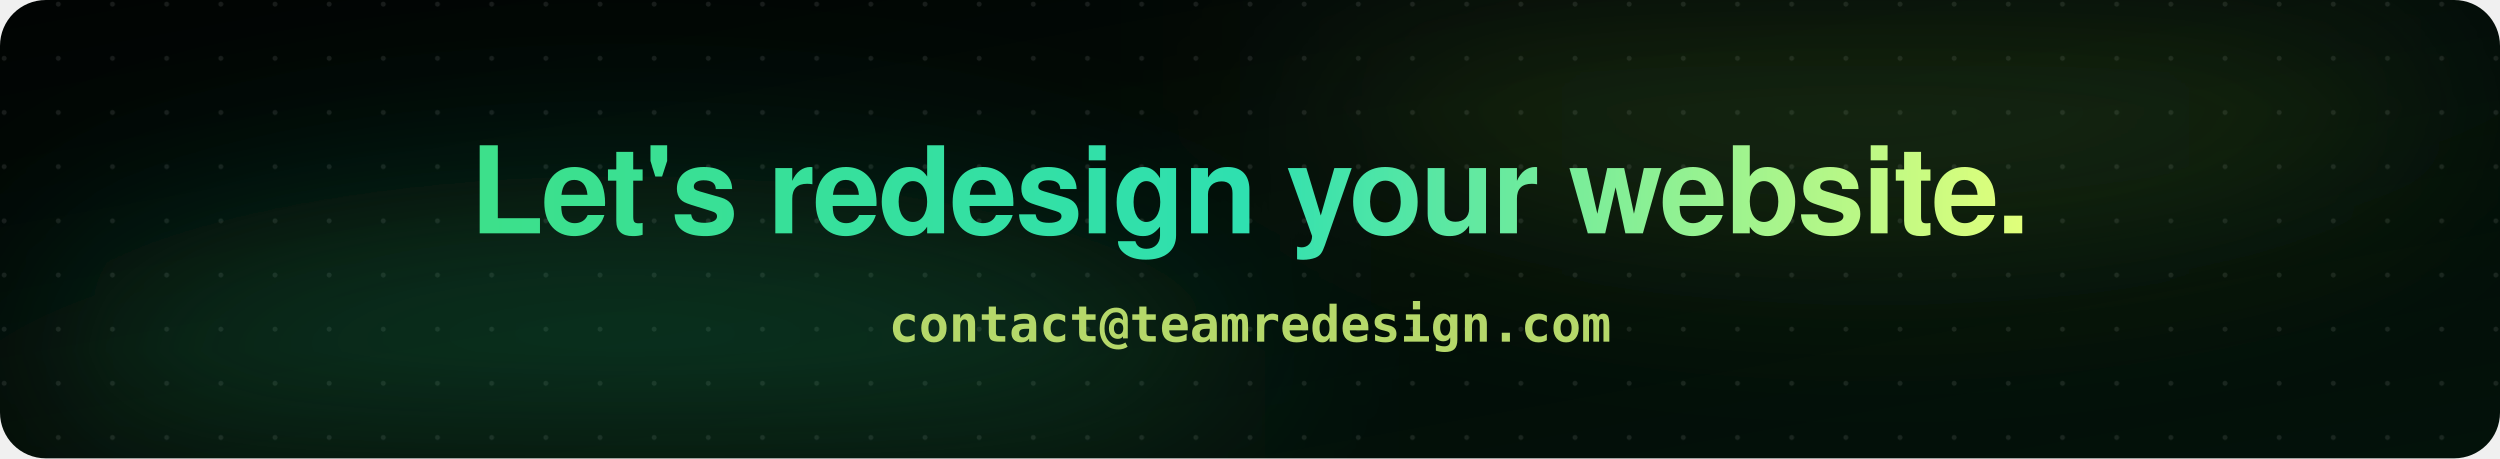
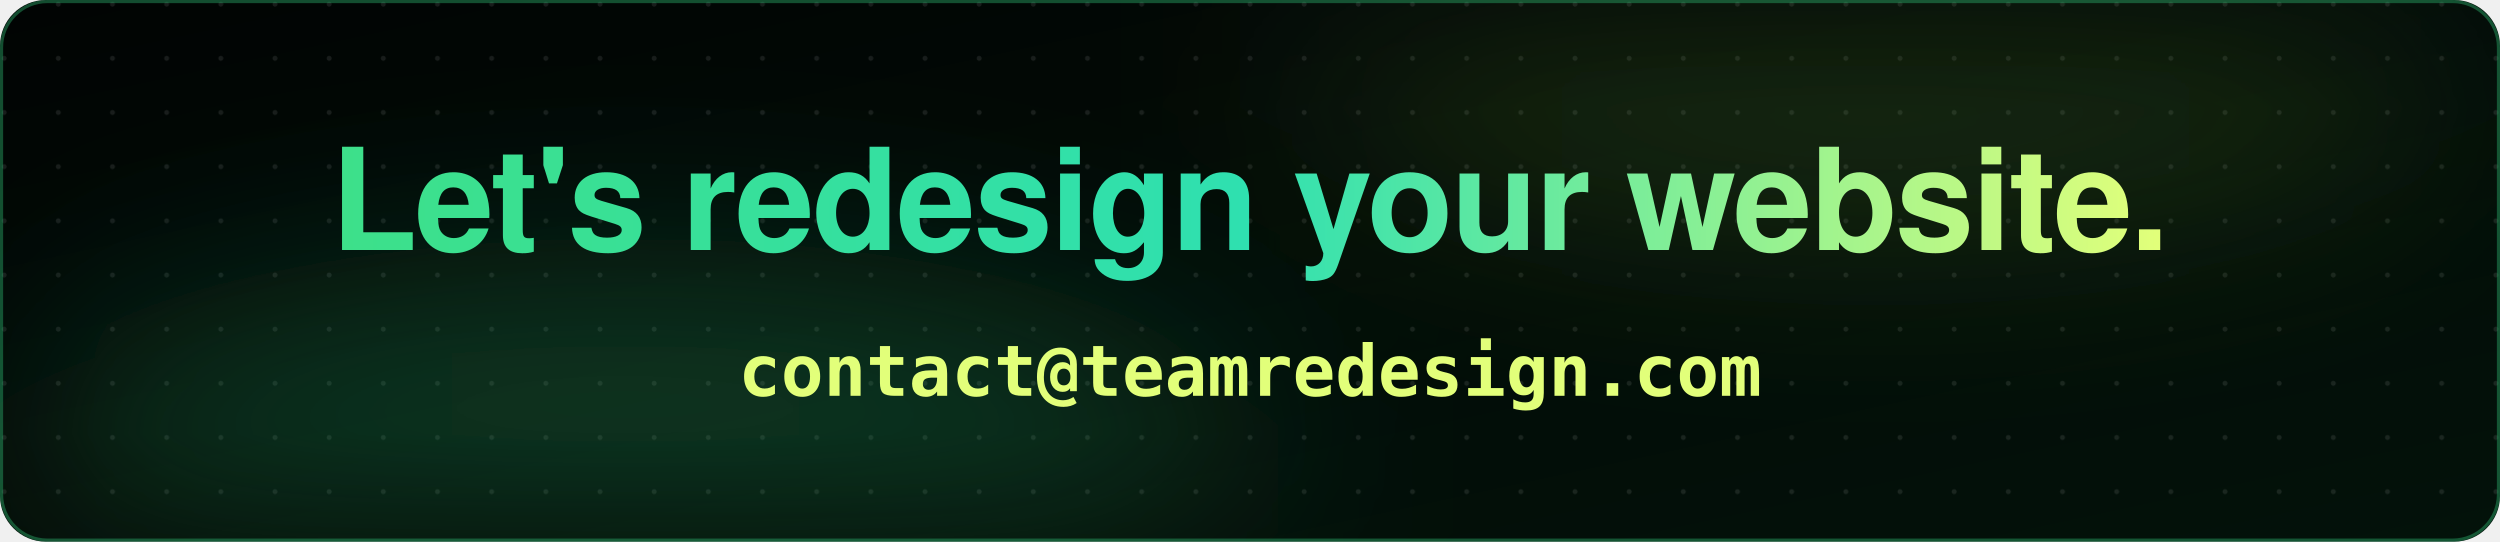
- <svg xmlns="http://www.w3.org/2000/svg" width="1200" height="220" viewBox="0 0 1200 220" role="img" aria-label="Let us redesign your website">
+ <svg xmlns="http://www.w3.org/2000/svg" width="1200" height="260" viewBox="0 0 1200 260" role="img" aria-label="Let us redesign your website">
  <defs>
    <linearGradient id="bg" x1="0" y1="0" x2="1" y2="1">
      <stop offset="0" stop-color="#010403" />
      <stop offset="1" stop-color="#03120A" />
    </linearGradient>
    <linearGradient id="g" x1="0" y1="0" x2="1" y2="0">
      <stop offset="0" stop-color="#3DE08A" />
      <stop offset=".5" stop-color="#2FE0B0" />
      <stop offset="1" stop-color="#E2FF7A" />
    </linearGradient>
    <filter id="b" x="-50%" y="-50%" width="200%" height="200%">
      <feGaussianBlur stdDeviation="55" />
    </filter>
    <pattern id="d" width="26" height="26" patternUnits="userSpaceOnUse">
      <circle cx="2" cy="2" r="1.2" fill="#fff" fill-opacity=".09" />
    </pattern>
  </defs>
  <clipPath id="r">
-     <rect width="1200" height="220" rx="22" />
+     <rect width="1200" height="260" rx="22" />
  </clipPath>
  <g clip-path="url(#r)">
-     <rect width="1200" height="220" fill="url(#bg)" />
-     <rect width="1200" height="220" fill="url(#d)" />
+     <rect width="1200" height="260" fill="url(#bg)" />
+     <rect width="1200" height="260" fill="url(#d)" />
    <g filter="url(#b)">
-       <ellipse cx="300" cy="200" rx="300" ry="90" fill="#2EBD74" fill-opacity=".3">
+       <ellipse cx="300" cy="230" rx="300" ry="90" fill="#2EBD74" fill-opacity=".3">
        <animateTransform attributeName="transform" type="translate" values="0 0;400 -20;0 0" dur="14s" repeatCount="indefinite" />
      </ellipse>
      <ellipse cx="900" cy="20" rx="280" ry="80" fill="#6FAE3B" fill-opacity=".25" />
    </g>
-     <text x="600" y="112" text-anchor="middle" font-family="'Segoe UI',Helvetica,Arial,sans-serif" font-size="58" font-weight="800" fill="url(#g)" letter-spacing="-1">Let's redesign your website.</text>
-     <text x="600" y="164" text-anchor="middle" font-family="'JetBrains Mono',Consolas,monospace" font-size="24" font-weight="700" fill="#B5D86A">contact@teamredesign.com</text>
+     <text x="600" y="120" text-anchor="middle" font-family="'Segoe UI',Helvetica,Arial,sans-serif" font-size="68" font-weight="800" fill="url(#g)" letter-spacing="-1">Let's redesign your website.</text>
+     <text x="600" y="190" text-anchor="middle" font-family="'JetBrains Mono',Consolas,monospace" font-size="34" font-weight="700" fill="#E2FF7A">contact@teamredesign.com</text>
  </g>
+   <rect x=".75" y=".75" width="1198.5" height="258.5" rx="22" fill="none" stroke="#2EBD74" stroke-opacity=".4" stroke-width="1.5" />
</svg>
